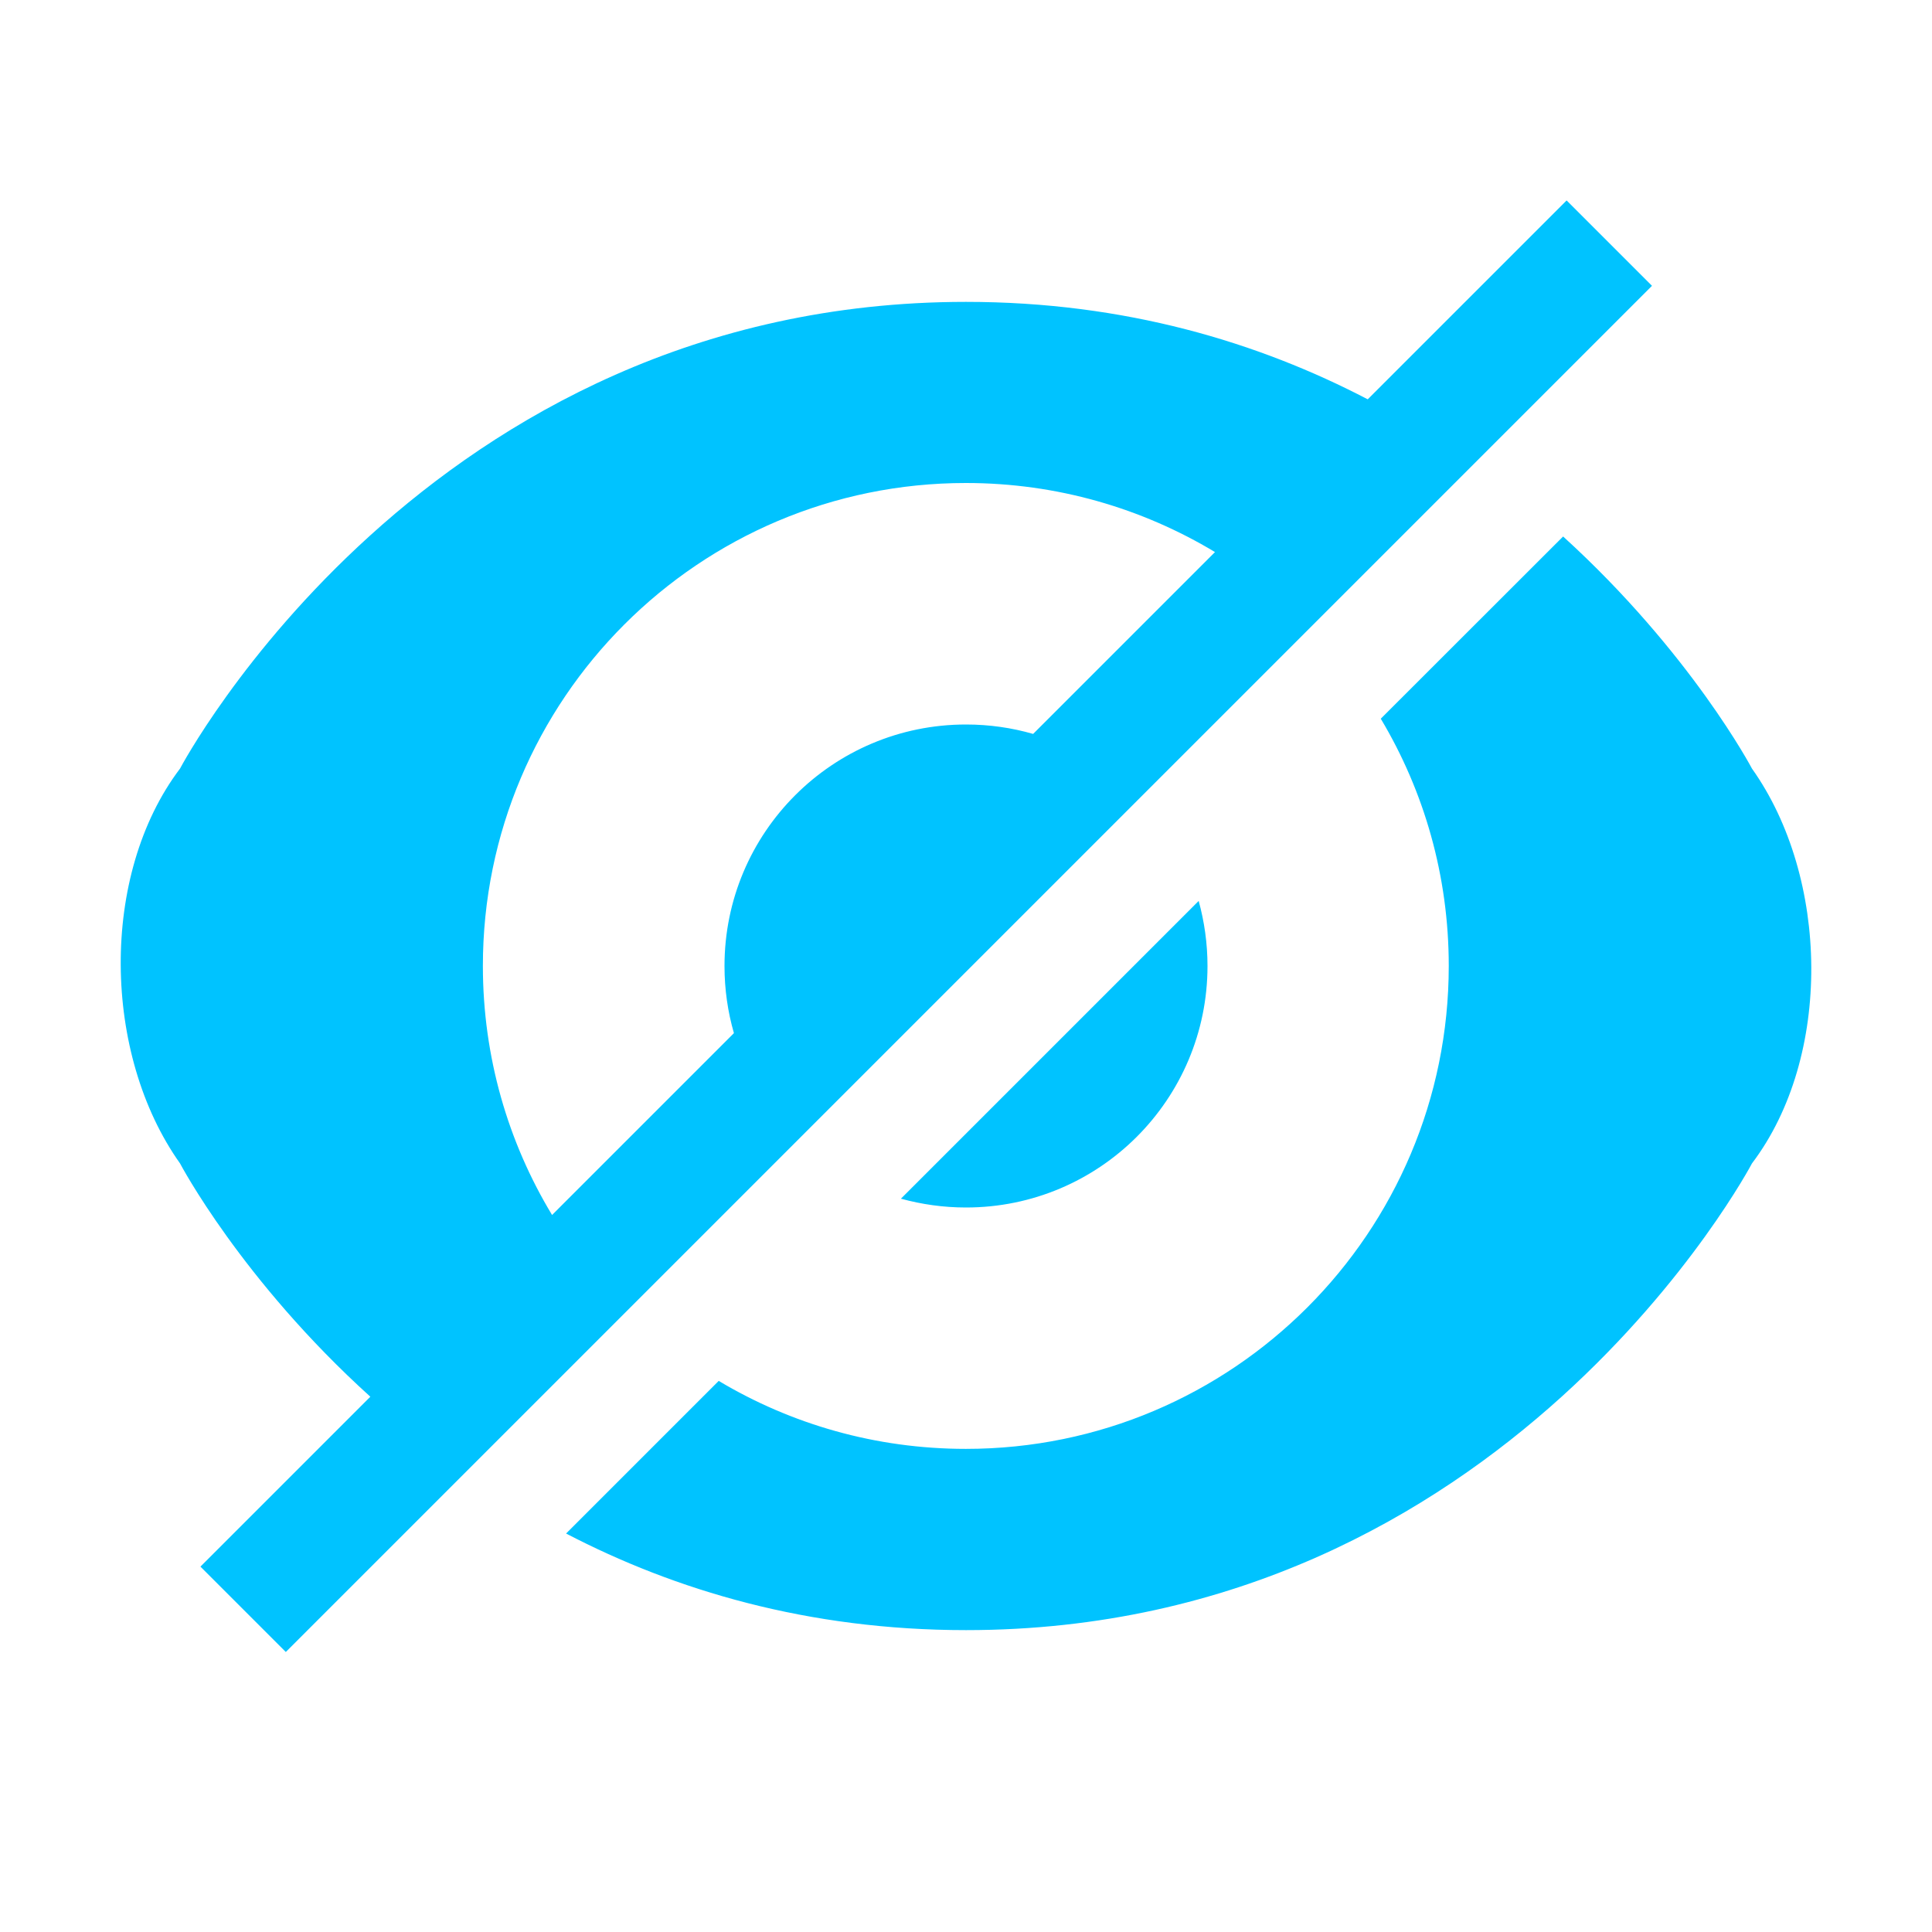
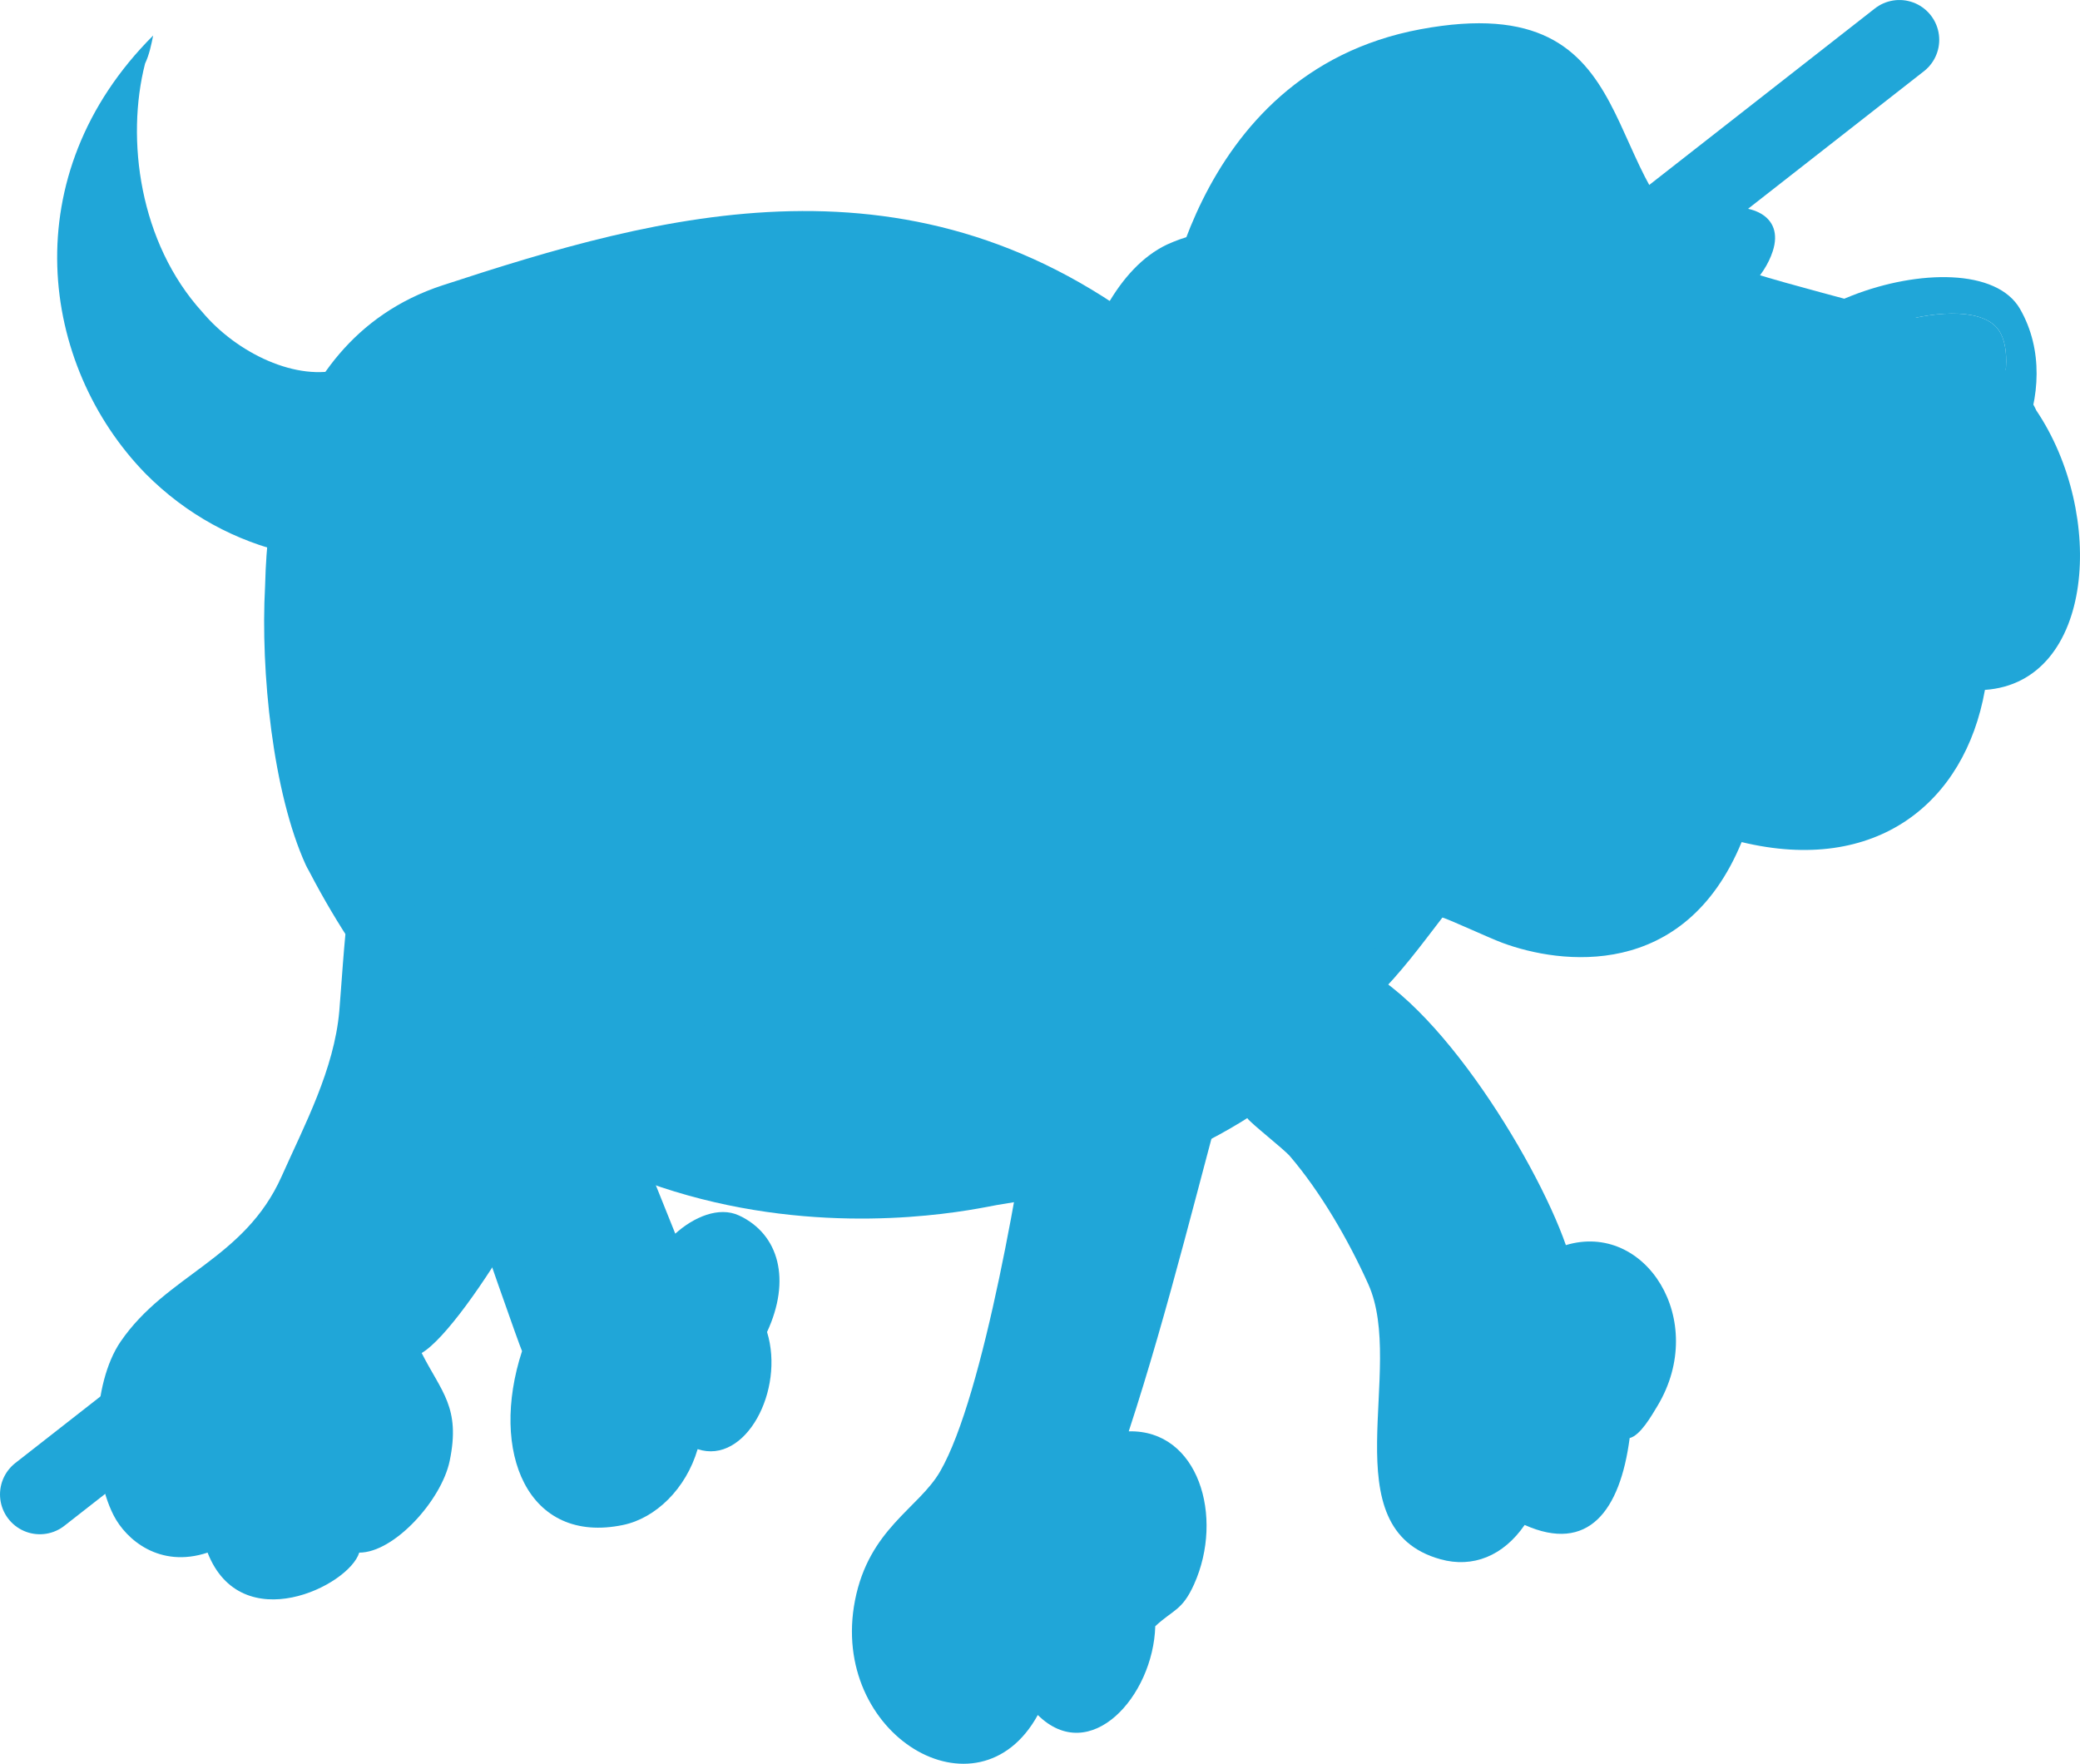
- <svg xmlns="http://www.w3.org/2000/svg" width="16px" height="16px" viewBox="0 0 16 16" version="1.1">
-   <defs />
-   <g id="Page-1" stroke="none" stroke-width="1" fill="none" fill-rule="evenodd">
-     <g id="hide-icon-active" fill="#00c3ff">
-       <g transform="translate(1, 1)" id="Combined-Shape">
-         <path d="M2.067,10.567 C0.999,9.601 0.491,8.635 0.491,8.635 C-0.151,7.732 -0.177,6.247 0.491,5.365 C0.491,5.365 2.526,1.5 7,1.5 C8.317,1.5 9.422,1.835 10.327,2.307 L11.974,0.66 L12.681,1.367 L1.367,12.681 L0.66,11.974 L2.067,10.567 Z M9.062,3.572 C8.459,3.209 7.753,3 6.999,3 C4.79,3 2.999,4.791 2.999,6.999 C2.999,7.754 3.208,8.46 3.572,9.062 L5.078,7.556 C5.027,7.379 5,7.193 5,7 C5,5.895 5.895,5 7,5 C7.193,5 7.379,5.027 7.556,5.078 L9.062,3.572 Z M3.688,11.7 L4.952,10.436 C5.551,10.794 6.251,10.999 6.999,10.999 C9.208,10.999 10.998,9.208 10.998,6.999 C10.998,6.251 10.793,5.551 10.435,4.952 L11.945,3.443 C13.004,4.406 13.509,5.365 13.509,5.365 C14.151,6.268 14.177,7.753 13.509,8.635 C13.509,8.635 11.474,12.5 7,12.5 C5.69,12.5 4.589,12.169 3.688,11.7 Z M6.461,8.927 L8.927,6.461 C8.974,6.633 9,6.813 9,7 C9,8.105 8.105,9 7,9 C6.813,9 6.633,8.974 6.461,8.927 Z" />
+ <svg xmlns="http://www.w3.org/2000/svg" version="1.1" width="130.553" height="110.695" viewBox="0,0,130.553,110.695">
+   <g transform="translate(-175.0916,-135.6584)">
+     <g data-paper-data="{&quot;isPaintingLayer&quot;:true}" fill-rule="nonzero" stroke-linejoin="miter" stroke-miterlimit="10" stroke-dasharray="" stroke-dashoffset="0" style="mix-blend-mode: normal">
+       <g fill="#20a6d8" stroke="none" stroke-width="1" stroke-linecap="butt">
+         <path d="M201.125,196.625c0,0 4.473,-5.682 9.604,3.375c5.131,9.057 6.646,13.6 6.646,13.6c0,0 6.625,-3.1 5.125,4.4c0,0 1,7.75 -3.625,7.375c0,0 -3.502,6.124 -7.246,4.625c-3.744,-1.499 -4.254,-5 -2.629,-9.25z" />
+         <path d="M217.476,213.084c1.146,-1.038 2.736,-1.732 4.003,-1.141c2.527,1.179 3.271,4.054 1.757,7.312c1.127,3.651 -1.347,8.352 -4.357,7.352c-0.732,2.498 -2.639,4.332 -4.674,4.758c-6.009,1.253 -8.41,-4.59 -6.347,-10.91c-0.35,-0.762 -8.756,-24.874 -8.614,-25.872l1.881,2.042c0.985,1.508 9.38,23.432 8.393,25.391c-2.662,5.276 2.54,9.94 7.083,5.492c1.854,-1.814 0,-6.892 -0.883,-7.951c2.266,0.062 3.243,3.058 3.759,4.496c2.005,0.16 2.41,-2.013 2.44,-3.178c0.088,-3.361 -2.535,-3.413 -4.442,-3.775c-0.336,-0.716 0.483,-0.701 0.83,-0.84c1.239,-0.494 2.436,0.206 3.613,0.6c1.269,-3.264 -2.941,-4.021 -4.54,-1.615l-7.29,-15.481c-0.033,-0.72 1.452,-0.533 1.787,-0.638z" />
      </g>
+       <g fill="#20a6d8" stroke="none" stroke-width="1" stroke-linecap="butt">
+         <path d="M278.447,216.721c1.487,2.099 1.262,5.147 -0.323,7.095c-0.571,0.699 -1.304,0.623 -1.71,1.498c-0.651,1.397 -0.123,2.672 -0.977,3.896c-1.263,1.821 -3.58,2.395 -4.963,0.698c-1.201,2.948 -4.455,2.35 -6.594,0.6c-1.057,-0.848 -1.115,-2.172 -1.383,-3.695c-0.874,-4.92 0.041,-8.066 -1.303,-12.787c-0.834,-2.946 -1.81,-4.645 -3.904,-6.395c-1.312,-1.105 -2.006,-2.658 -3.4,-2.951c-0.038,0.104 -0.105,0.214 -0.186,0.326c-0.419,-0.769 -0.832,-1.542 -1.128,-2.345c0.015,-0.154 0.04,-0.31 0.049,-0.464c0.052,-0.942 -0.085,-1.829 -0.363,-2.635c0.506,-2.52 3.083,-3.249 5.297,-3.1c1.296,0.087 2.634,0.429 3.938,0.937c1.581,1.844 2.892,4.064 4.826,6.434c2.236,2.748 3.01,4.819 4.882,7.993c0.875,1.498 1.424,3.146 2.93,3.098c1.771,-0.074 3.153,0.149 4.312,1.797z" />
+         <path d="M273.375,213.802c4.993,-1.502 8.954,4.72 5.762,10.07c-0.389,0.649 -1.094,1.882 -1.758,2.038c-0.598,4.58 -2.604,7.234 -6.591,5.455c-1.34,1.947 -3.255,2.713 -5.272,2.156c-6.97,-1.92 -2.158,-11.953 -4.541,-17.264c-1.266,-2.816 -3.016,-5.809 -4.912,-8.027c-0.393,-0.461 -2.509,-2.104 -2.685,-2.4c-0.365,-0.607 -1.577,-2.201 0.275,-2.445c1.356,-0.179 2.804,1.575 3.659,2.203c3.34,2.454 6.479,9.067 6.445,13.85c-0.025,3.424 -2.078,8.633 1.514,10.606c3.797,2.088 4.871,-1.938 4.004,-5.153c0.604,-0.104 1.6,1.918 1.437,3.916c1.954,2.154 4.008,-0.812 4.181,-3.316c0.254,-3.719 -1.981,-3.377 -2.931,-4.195c2.411,-1.379 4.364,0.918 5.027,2.158c1.975,-2.121 0.598,-6.508 -1.478,-7.234c-2.279,-0.798 -2.522,0.103 -3.894,0.641c-1.562,-6.743 -7.253,-14.726 -13.292,-19.359c-0.131,-0.698 0.773,-1.062 1.074,-1.559c5.322,1.453 12.066,12.379 13.976,17.859z" />
+       </g>
+       <g fill="#20a6d8" stroke="none" stroke-width="1" stroke-linecap="butt">
+         <path d="M262,138.75c8.625,-2.375 10.836,-0.431 14.125,6.125c3.289,6.556 8.75,8.75 12.625,10c3.875,1.25 13.5,0.375 15.25,12.125c1.75,11.75 -5.625,11.125 -5.625,11.125c0.125,11.625 -14.375,9.375 -14.375,9.375c-4.375,11.875 -18.875,4.125 -18.875,4.125c-12.625,21.625 -37.125,22.249 -53.25,14.447c-16.125,-7.802 -20,-21.822 -19.25,-27.572c0.75,-5.75 -5,-18.5 17.25,-26.25c22.25,-7.75 38.783,5.509 38.783,5.509c0,-3.375 4.717,-16.634 13.342,-19.009z" />
+         <path d="M299.678,178.957c-1.265,7.123 -6.835,11.588 -15.271,9.551c-3.597,8.731 -11.414,7.66 -15.007,6.327c-0.882,-0.328 -3.384,-1.494 -3.774,-1.591c-1.336,1.734 -2.588,3.457 -4.276,5.113l0.009,0.004c0,0 -2.487,3.605 -6.295,6.339c-7.261,5.214 -14.788,6.136 -17.413,6.588c-1.882,0.324 -28.772,6.653 -43.142,-20.922c-0.105,-0.185 -0.186,-0.337 -0.223,-0.419c-2.071,-4.536 -2.847,-12.148 -2.557,-17.486c0.077,-1.414 -0.125,-15.211 11.146,-18.898c13.583,-4.442 29.654,-9.063 45.077,3.312c0,0 1.548,-16.637 16.298,-19.381c14.75,-2.744 10.734,10.306 18.549,14.084c0.4,0.339 0.797,0.609 1.223,0.824c0.803,0.404 5.064,1.529 7.458,2.173c9.354,1.701 11.415,6.831 11.415,6.831c4.384,6.493 3.677,17.071 -3.217,17.551zM302.072,163.088c-1.687,-5.026 -12.167,-7.163 -14.843,-7.631c-2.276,-0.3 -4.102,-1.357 -5.717,-2.789c0,0 -2.778,-1.86 -5.012,-5.418c-2.234,-3.558 -4,-12.625 -15.875,-6.5c-11.875,6.125 -12.125,18.625 -12.125,18.625c0,0 -7.624,-7.092 -16.874,-7.796c-9.25,-0.704 -38.199,-0.986 -37.787,19.405l-0.24,2.414c-0.521,6.466 0.35,10.215 2.451,16.213c0.081,0.136 14.37,30.031 51.903,16.461c6.423,-2.322 8.593,-4.644 11.923,-8.572c0.062,-0.073 4.694,-7.259 5.057,-7.555c5.885,3.195 13.732,5.195 18.09,-1.618c-2.055,-0.707 -4.5,-1.779 -7.754,-1.579c3.418,-2.597 10.006,0.086 13.996,-0.2c8.388,-0.6 7.905,-7.667 8.066,-15.783c0.017,-0.851 1.13,-0.981 1.322,-0.55c0.563,1.26 1.139,5.744 1.104,6.543c4.52,-1.498 3.795,-9.565 2.315,-13.67z" />
+       </g>
+       <g fill="#20a6d8" stroke="none" stroke-width="1" stroke-linecap="butt">
+         <path d="M201.588,168.702c-4.604,2.977 -15.639,-0.152 -19.791,-7.033c-4.262,-7.085 -3.204,-13.372 0.877,-19.377c-0.069,3.579 -0.637,5.809 1.076,9.269c2.585,5.23 7.719,8.586 13.378,8.21c0.621,0.202 1.246,0.17 1.982,0.106c0.098,-0.009 0.171,-0.043 0.231,-0.089c1.258,0.467 2.333,1.399 3.096,2.591c0.629,0.982 0.848,2.131 0.774,3.278c-0.077,1.181 -0.966,2.096 -1.623,3.045z" />
+         <path d="M193.215,170.383c-3.297,-0.753 -6.413,-2.402 -8.994,-5.004c-6.629,-6.802 -8.288,-18.73 0.483,-27.491c-0.122,0.601 -0.243,1.203 -0.507,1.759c-1.215,4.746 -0.353,11.25 3.587,15.588c2.166,2.587 5.961,4.414 8.807,3.57c0.697,0.123 1.388,0.511 1.922,0.902c0.283,0.206 0.566,0.484 0.704,0.817c0.009,0.051 0.016,0.101 0.026,0.152c-0.18,0.855 -1.365,0.488 -2.195,0.61c-4.57,0.22 -9.803,-3.484 -12.281,-7.27c-2.107,-2.898 -2.654,-6.741 -2.551,-9.85c-1.11,2.227 -1.532,4.875 -1.503,7.535c-0.074,5.769 3.001,11.721 8.711,14.721c2.022,0.897 4.189,1.316 6.311,1.314c0.241,0.181 0.409,0.409 0.365,0.704c-0.086,0.582 -0.736,1.004 -1.19,1.28c-0.512,0.312 -1.092,0.531 -1.695,0.663z" />
+       </g>
+       <g fill="#20a6d8" stroke="none" stroke-width="1" stroke-linecap="butt">
+         <path d="M188.961,231.536c0,0 -4.208,1.55 -5.961,-1.536c-1.753,-3.086 0.125,-9.25 4.5,-12.5c4.375,-3.25 8.625,-9.801 9.125,-12.963c0.5,-3.162 1.875,-11.912 1.875,-11.912c0,0 15.854,-2.076 10.489,11.912c-5.365,13.988 -9.239,15.838 -9.239,15.838c0,0 4.247,4.398 2,8.25c-2.247,3.852 -4.625,3.301 -4.625,3.301c0,0 -5.828,6.396 -8.164,-0.39z" />
+         <path d="M190.526,231.244c0.362,1.66 2.425,2.879 4.101,1.439c3.576,-3.072 0.303,-7.324 0.488,-7.912c1.55,0.237 2.961,3.729 2.686,5.875c4.319,1.166 5.334,-9.097 -0.684,-10.371c3.21,-0.858 9.508,-9.639 11.396,-18.401c0.211,-0.979 1.476,2.139 2.066,2.783c1.295,1.415 -6.184,14.26 -9.021,15.917c1.235,2.441 2.458,3.412 1.758,6.773c-0.514,2.467 -3.487,5.762 -5.676,5.754c-0.651,2.099 -7.404,5.396 -9.52,0c-3.011,1 -5.121,-0.822 -5.896,-2.338c-1.483,-2.896 -1.377,-8.258 0.439,-10.908c2.885,-4.211 7.774,-5.144 10.106,-10.369c1.449,-3.248 3.29,-6.697 3.618,-10.361c0.095,-1.06 0.34,-4.961 0.522,-5.955c0.141,-0.764 1.875,-2.639 2.333,-1.795c0.166,0.307 0.656,3.335 0,6.395c-1.316,6.139 -3.12,11.305 -6.034,16.213c-3.04,5.117 -10.633,5.723 -9.96,13.484c0.338,3.887 3.805,4.648 6.005,2.34c1.197,-1.26 0.736,-2.1 1.025,-3.896c1.262,2.097 0.844,3.722 0.248,5.333z" />
+       </g>
+       <g fill="#20a6d8" stroke="none" stroke-width="1" stroke-linecap="butt">
+         <path d="M241.494,202.75c0,0 8.895,-14.25 9.7,-0.875l-6.194,24.75c0,0 8.323,1.215 2.5,9.412c0,0 -2.75,9.338 -7.5,6.088c0,0 -1.875,2.875 -4.25,2.75c-2.375,-0.125 -10.544,-6.758 -4,-13.339c6.375,-6.411 6,-11.161 6.25,-11.911c0.25,-0.75 3.494,-16.875 3.494,-16.875z" />
+         <path d="M245.938,225.49c4.383,-0.112 5.996,5.377 4.104,9.591c-0.749,1.665 -1.292,1.577 -2.439,2.638c-0.123,4.389 -4.078,8.817 -7.373,5.574c-3.761,6.837 -13.121,1.241 -11.474,-7.191c0.878,-4.498 4.004,-5.78 5.342,-8.094c2.754,-4.757 5.146,-19.203 5.984,-25.294c0.258,-1.884 2.519,-0.703 2.343,1.199c-0.79,8.646 -3.626,21.165 -9.129,27.032c-1.701,1.812 -2.784,5.046 -2.197,7.73c0.601,2.753 2.828,4.503 5.125,4.615c1.494,0.074 3.731,-3.197 3.405,-7.191c2.116,1.998 -0.067,4.885 2.111,5.215c3.319,0.504 5.171,-5.854 1.758,-8.092c1.664,-1.318 3.153,1.27 3.517,1.856c0.619,-0.409 1.193,-1.339 1.413,-2.158c1.267,-4.688 -2.045,-5.214 -4.567,-5.415c2.037,-7.202 6.228,-25.654 7.256,-26.771c0.598,-0.648 1.734,0.035 1.514,0.84c-2.211,7.947 -4.139,16.121 -6.693,23.916z" />
+       </g>
+       <g fill="#20a6d8" stroke="none" stroke-width="1" stroke-linecap="butt">
+         <path d="M297.346,168.074c-3.614,0.887 -9.998,-0.198 -12.099,-5.327c-3.039,-7.419 13.72,-12.784 16.636,-7.695c2.937,5.127 -0.924,12.134 -4.537,13.022zM300.534,156.366c-1.843,-2.626 -11.087,0.235 -12.198,3.372c-1.669,4.701 6.069,7.023 8.674,6.233c2.605,-0.788 5.066,-7.406 3.524,-9.605z" />
+         <path d="M300.534,156.366c1.542,2.199 -0.919,8.817 -3.524,9.605c-2.606,0.79 -10.343,-1.532 -8.674,-6.233c1.111,-3.137 10.355,-5.998 12.198,-3.372z" />
+       </g>
+       <g fill="#20a6d8" stroke="none" stroke-width="1" stroke-linecap="butt">
+         <path d="M277.837,154.562c-0.206,-6.587 10.006,-7.692 8.521,-3.132c-1.071,3.287 -6.098,5.753 -8.521,3.132z" />
+         <path d="M278.977,153.981c-0.158,-1.872 3.75,-4.045 5.115,-3.577c2.099,0.721 -1.955,4.838 -5.115,3.577z" />
+         <path d="M282.277,151.457c0,-0.922 0.708,-1.67 1.582,-1.67c0.874,0 1.582,0.748 1.582,1.67c0,0.922 -0.708,1.67 -1.582,1.67c-0.874,0 -1.582,-0.748 -1.582,-1.67z" />
+       </g>
+       <g fill="#20a6d8" stroke="none" stroke-width="1" stroke-linecap="butt">
+         <path d="M273.959,156.689c-1.152,8.077 -13.12,6.358 -10.453,1.257c1.926,-3.68 8.221,-5.173 10.453,-1.257z" />
+         <path d="M272.525,157.054c-0.211,2.325 -5.16,3.797 -6.631,2.818c-2.26,-1.506 3.268,-5.299 6.631,-2.818z" />
+         <path d="M269.005,158.027c0,-1.186 0.911,-2.147 2.034,-2.147c1.123,0 2.034,0.961 2.034,2.147c0,1.186 -0.911,2.147 -2.034,2.147c-1.123,0 -2.034,-0.961 -2.034,-2.147z" />
+       </g>
+       <g fill="#20a6d8" stroke="none" stroke-width="1" stroke-linecap="butt">
+         <path d="M253.222,178.121c-1.765,2.698 -5.428,2.229 -7.46,-0.156c-2.432,-2.855 -3.33,-5.632 -3.33,-9.698c0,-7.272 0.866,-13.802 6.395,-17.049c2.699,-1.564 4.999,-0.39 7.728,1.096c1.498,0.821 2.932,1.252 3.33,3.128c0.368,1.838 -0.797,2.894 -1.731,4.38c-3.798,5.944 -0.998,12.357 -4.932,18.299z" />
+         <path d="M259.689,156.615c0.623,1.913 -1.82,4.457 -2.196,6.188c-1.067,4.909 -0.757,8.595 -2.709,13.438c-0.956,2.368 -2.665,4.904 -5.178,4.89c-3.183,-0.02 -6.87,-4.283 -7.644,-7.738c-1.415,-6.323 0.286,-19.461 6.362,-22.38c1.199,-0.536 1.861,-0.673 2.843,-0.664c1.226,-0.049 4.426,-0.016 7.122,3.217c-0.975,0.344 -5.86,-3.051 -9.453,-1.018c-5.74,3.249 -7.54,20.374 -1.941,25.07c1.187,0.996 3.377,1.496 4.65,0.475c5.427,-4.348 2.57,-22.228 8.144,-21.478z" />
+       </g>
+       <path d="M177.592,229.448l116.717,-91.289" fill="none" stroke="#20a6d8" stroke-width="5" stroke-linecap="round" />
    </g>
  </g>
</svg>
